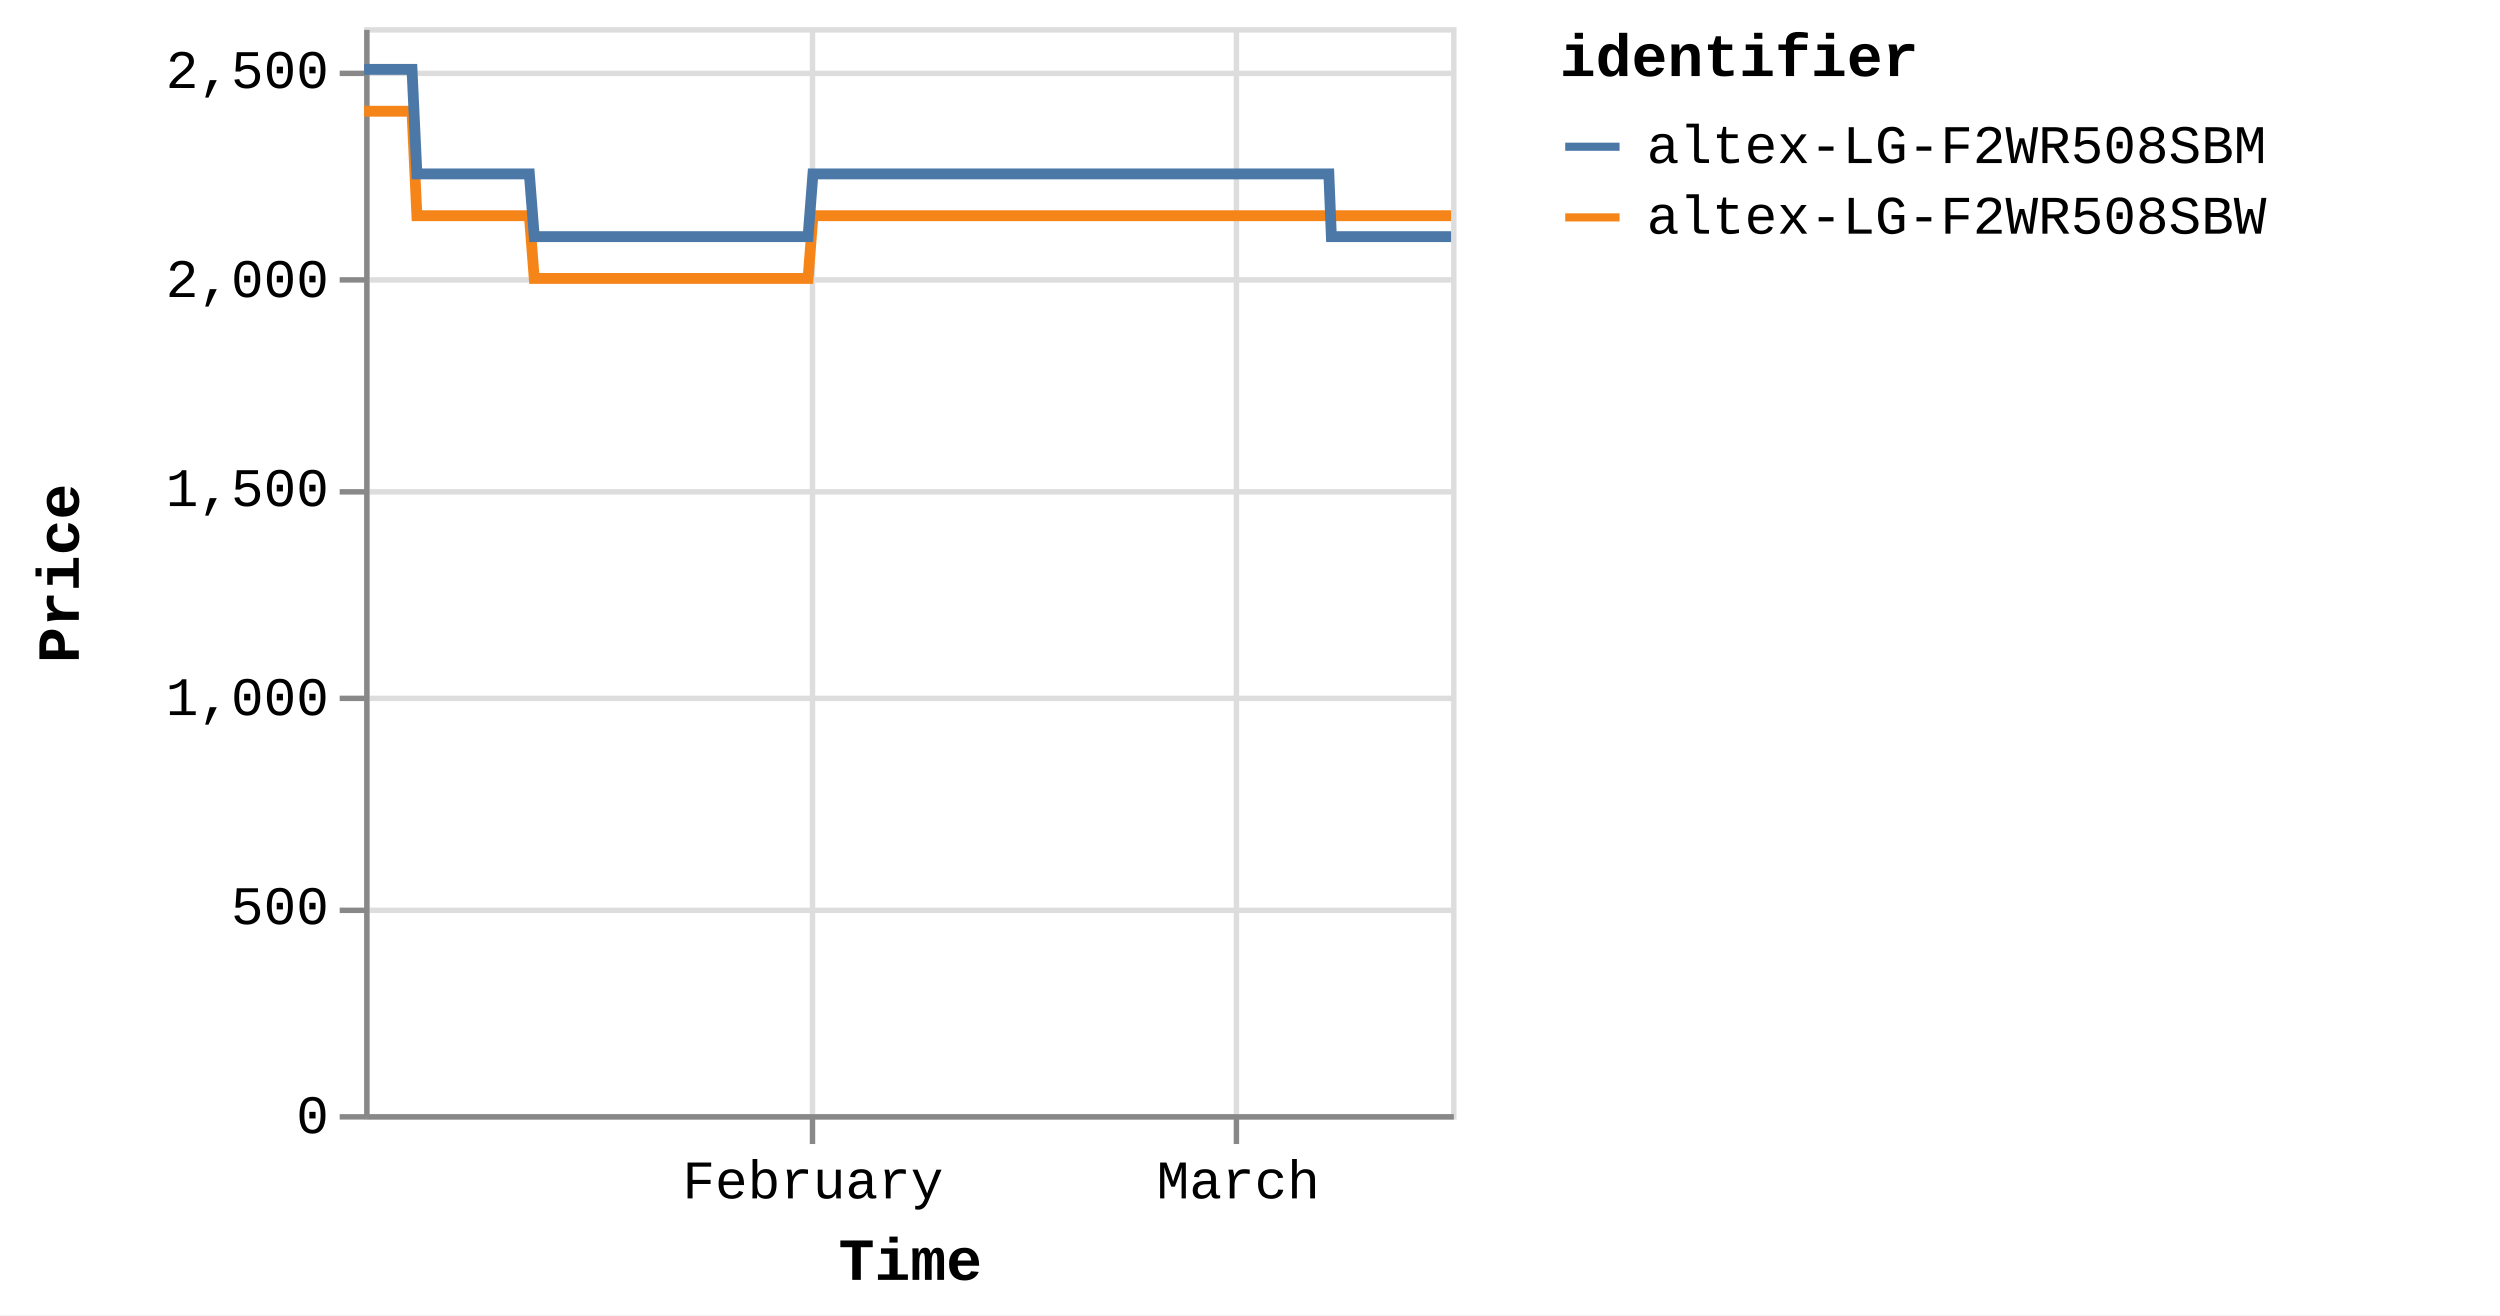
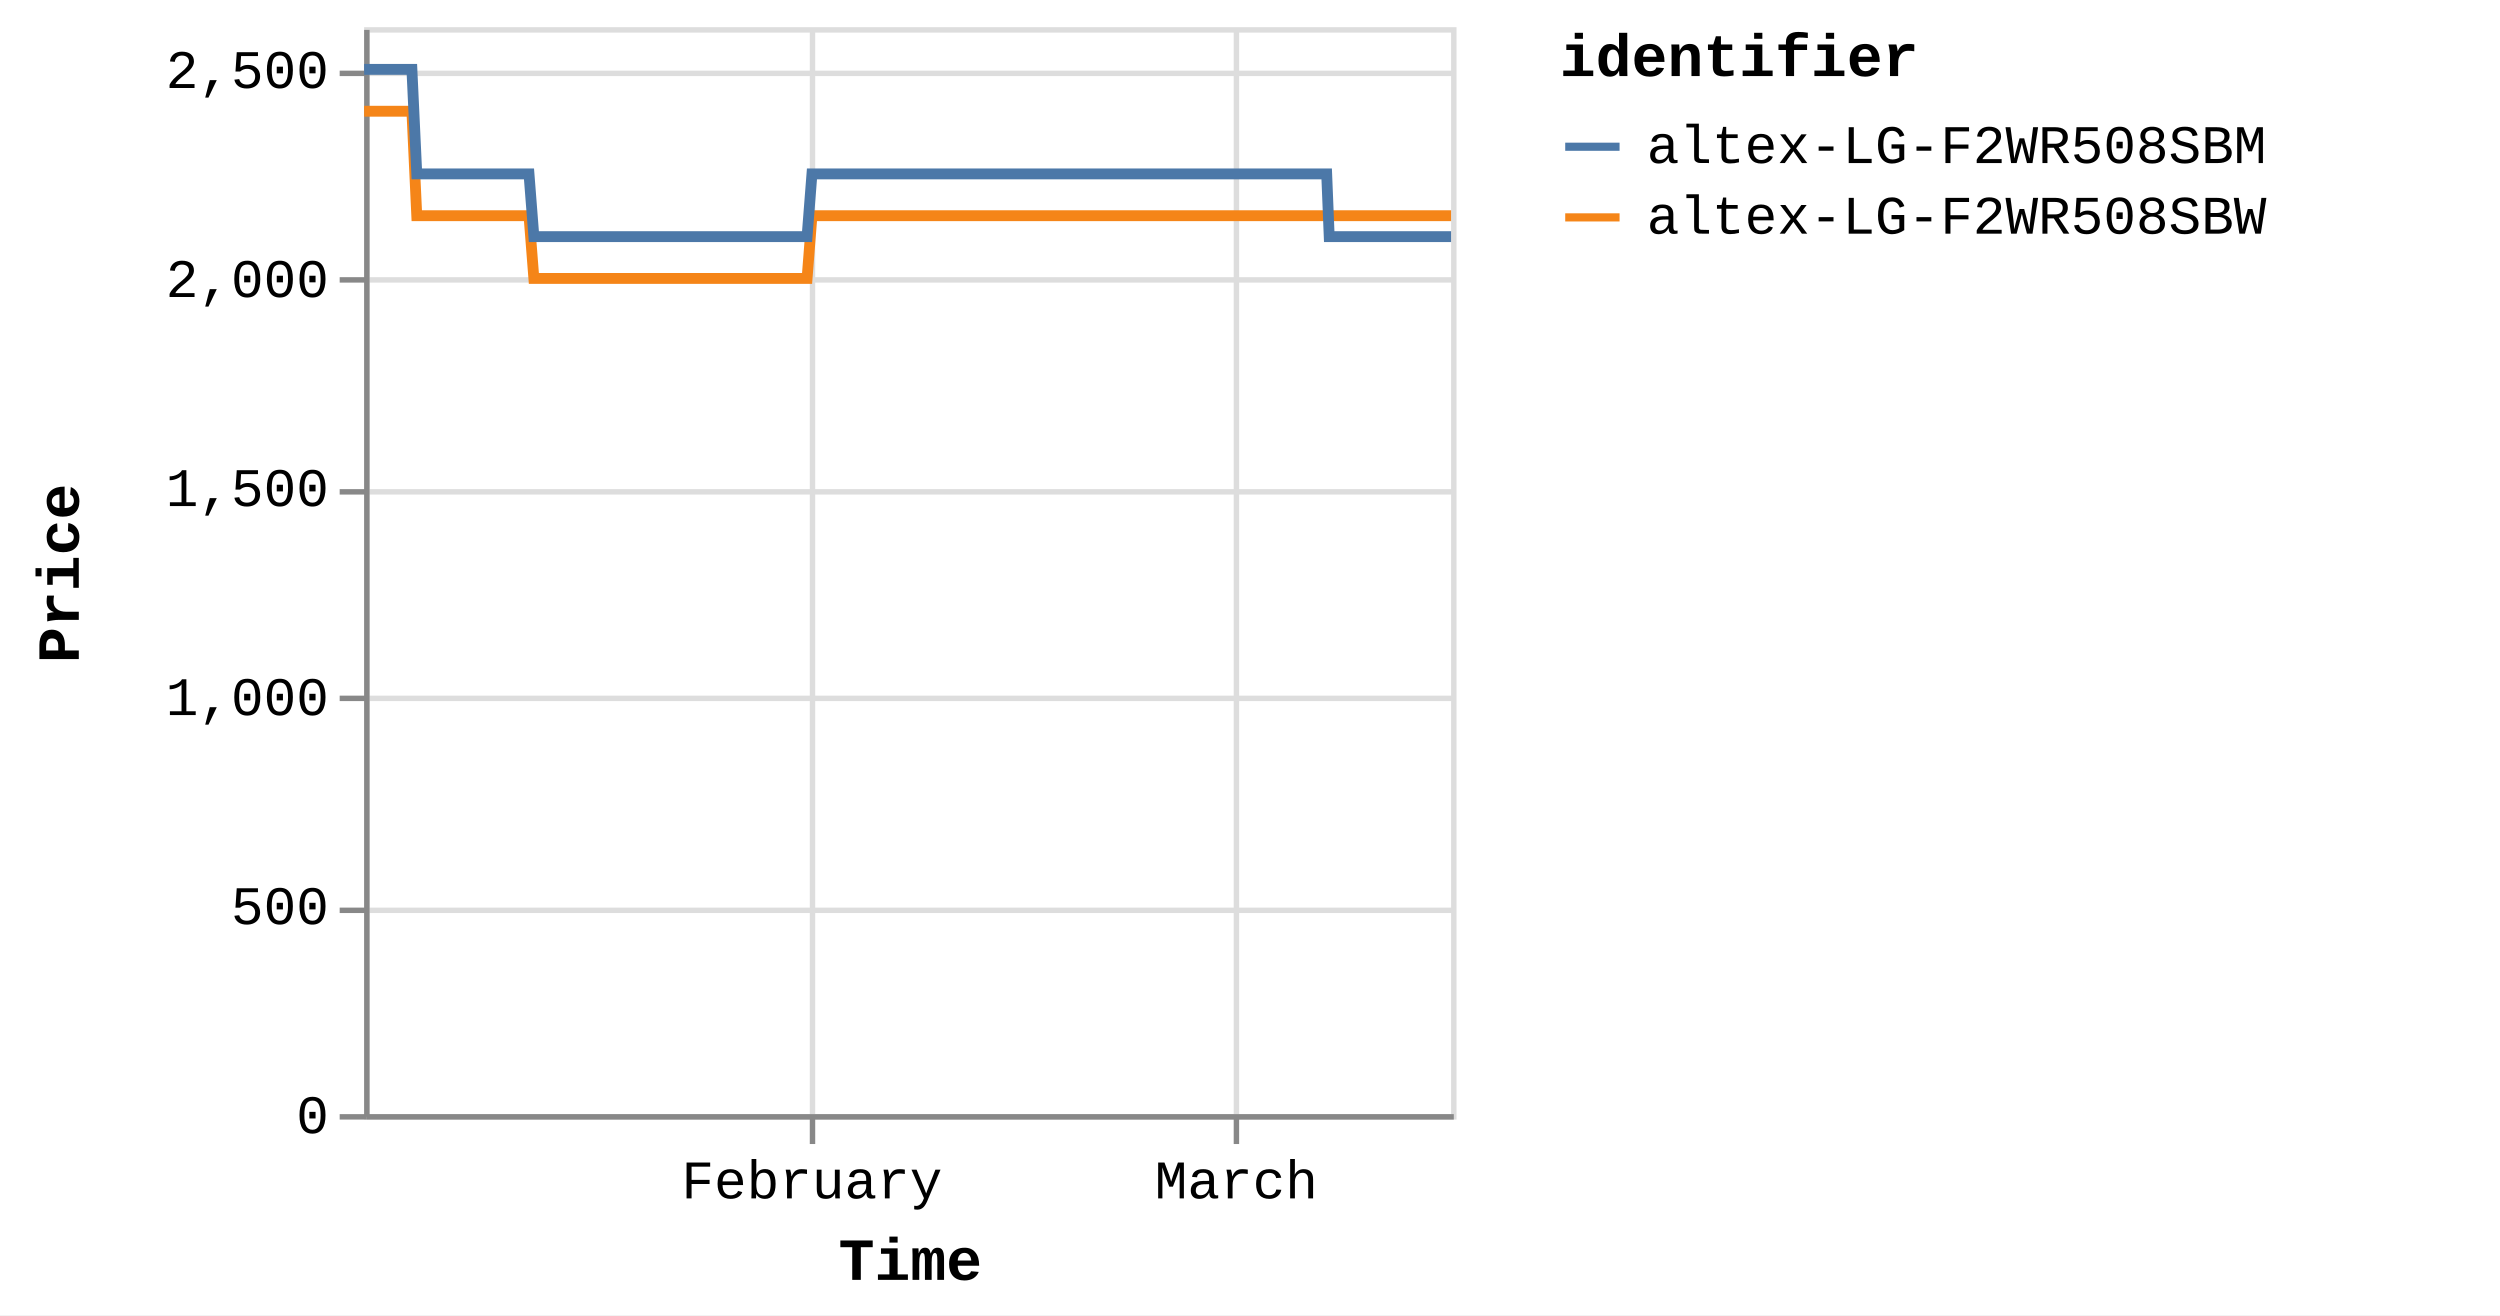
<svg xmlns="http://www.w3.org/2000/svg" version="1.1" class="marks" width="460" height="242" viewBox="0 0 460 242">
  <rect width="460" height="242" fill="white" />
  <g fill="none" stroke-miterlimit="10" transform="translate(67,5)">
    <g class="mark-group role-frame root" role="graphics-object" aria-roledescription="group mark container">
      <g transform="translate(0,0)">
        <path class="background" aria-hidden="true" d="M0.5,0.5h200v200h-200Z" stroke="#ddd" />
        <g>
          <g class="mark-group role-axis" aria-hidden="true">
            <g transform="translate(0.5,200.5)">
              <path class="background" aria-hidden="true" d="M0,0h0v0h0Z" pointer-events="none" />
              <g>
                <g class="mark-rule role-axis-grid" pointer-events="none">
                  <line transform="translate(82,-200)" x2="0" y2="200" stroke="#ddd" stroke-width="1" opacity="1" />
                  <line transform="translate(160,-200)" x2="0" y2="200" stroke="#ddd" stroke-width="1" opacity="1" />
                </g>
              </g>
              <path class="foreground" aria-hidden="true" d="" pointer-events="none" display="none" />
            </g>
          </g>
          <g class="mark-group role-axis" aria-hidden="true">
            <g transform="translate(0.5,0.5)">
              <path class="background" aria-hidden="true" d="M0,0h0v0h0Z" pointer-events="none" />
              <g>
                <g class="mark-rule role-axis-grid" pointer-events="none">
                  <line transform="translate(0,200)" x2="200" y2="0" stroke="#ddd" stroke-width="1" opacity="1" />
                  <line transform="translate(0,162)" x2="200" y2="0" stroke="#ddd" stroke-width="1" opacity="1" />
                  <line transform="translate(0,123)" x2="200" y2="0" stroke="#ddd" stroke-width="1" opacity="1" />
                  <line transform="translate(0,85)" x2="200" y2="0" stroke="#ddd" stroke-width="1" opacity="1" />
                  <line transform="translate(0,46)" x2="200" y2="0" stroke="#ddd" stroke-width="1" opacity="1" />
                  <line transform="translate(0,8)" x2="200" y2="0" stroke="#ddd" stroke-width="1" opacity="1" />
                </g>
              </g>
              <path class="foreground" aria-hidden="true" d="" pointer-events="none" display="none" />
            </g>
          </g>
-           <g class="mark-group role-axis" role="graphics-symbol" aria-roledescription="axis" aria-label="X-axis titled 'Time' for a time scale with values from Monday, 01 January 2024, 2:19:43 PM to Friday, 15 March 2024, 4:39:06 PM">
+           <g class="mark-group role-axis" role="graphics-symbol" aria-roledescription="axis" aria-label="X-axis titled 'Time' for a time scale with values from Monday, 01 January 2024, 2:19:43 PM to Friday, 15 March 2024, 8:38:13 PM">
            <g transform="translate(0.5,200.5)">
              <path class="background" aria-hidden="true" d="M0,0h0v0h0Z" pointer-events="none" />
              <g>
                <g class="mark-rule role-axis-tick" pointer-events="none">
                  <line transform="translate(82,0)" x2="0" y2="5" stroke="#888" stroke-width="1" opacity="1" />
                  <line transform="translate(160,0)" x2="0" y2="5" stroke="#888" stroke-width="1" opacity="1" />
                </g>
                <g class="mark-text role-axis-label" pointer-events="none">
-                   <text text-anchor="middle" transform="translate(82.06285,15)" font-family="Liberation Mono" font-size="10px" fill="#000" opacity="1">February</text>
-                   <text text-anchor="middle" transform="translate(160.3388,15)" font-family="Liberation Mono" font-size="10px" fill="#000" opacity="1">March</text>
+                   <text text-anchor="middle" transform="translate(81.87936,15)" font-family="Liberation Mono" font-size="10px" fill="#000" opacity="1">February</text>
+                   <text text-anchor="middle" transform="translate(159.9803,15)" font-family="Liberation Mono" font-size="10px" fill="#000" opacity="1">March</text>
                </g>
                <g class="mark-rule role-axis-domain" pointer-events="none">
                  <line transform="translate(0,0)" x2="200" y2="0" stroke="#888" stroke-width="1" opacity="1" />
                </g>
                <g class="mark-text role-axis-title" pointer-events="none">
                  <text text-anchor="middle" transform="translate(100,30)" font-family="Liberation Mono" font-size="11px" font-weight="bold" fill="#000" opacity="1">Time</text>
                </g>
              </g>
              <path class="foreground" aria-hidden="true" d="" pointer-events="none" display="none" />
            </g>
          </g>
          <g class="mark-group role-axis" role="graphics-symbol" aria-roledescription="axis" aria-label="Y-axis titled 'Price' for a linear scale with values from 0 to 2,600">
            <g transform="translate(0.5,0.5)">
              <path class="background" aria-hidden="true" d="M0,0h0v0h0Z" pointer-events="none" />
              <g>
                <g class="mark-rule role-axis-tick" pointer-events="none">
                  <line transform="translate(0,200)" x2="-5" y2="0" stroke="#888" stroke-width="1" opacity="1" />
                  <line transform="translate(0,162)" x2="-5" y2="0" stroke="#888" stroke-width="1" opacity="1" />
                  <line transform="translate(0,123)" x2="-5" y2="0" stroke="#888" stroke-width="1" opacity="1" />
                  <line transform="translate(0,85)" x2="-5" y2="0" stroke="#888" stroke-width="1" opacity="1" />
                  <line transform="translate(0,46)" x2="-5" y2="0" stroke="#888" stroke-width="1" opacity="1" />
                  <line transform="translate(0,8)" x2="-5" y2="0" stroke="#888" stroke-width="1" opacity="1" />
                </g>
                <g class="mark-text role-axis-label" pointer-events="none">
                  <text text-anchor="end" transform="translate(-7,203)" font-family="Liberation Mono" font-size="10px" fill="#000" opacity="1">0</text>
                  <text text-anchor="end" transform="translate(-7,164.5385)" font-family="Liberation Mono" font-size="10px" fill="#000" opacity="1">500</text>
                  <text text-anchor="end" transform="translate(-7,126.0769)" font-family="Liberation Mono" font-size="10px" fill="#000" opacity="1">1,000</text>
                  <text text-anchor="end" transform="translate(-7,87.61538)" font-family="Liberation Mono" font-size="10px" fill="#000" opacity="1">1,500</text>
                  <text text-anchor="end" transform="translate(-7,49.15385)" font-family="Liberation Mono" font-size="10px" fill="#000" opacity="1">2,000</text>
                  <text text-anchor="end" transform="translate(-7,10.69231)" font-family="Liberation Mono" font-size="10px" fill="#000" opacity="1">2,500</text>
                </g>
                <g class="mark-rule role-axis-domain" pointer-events="none">
                  <line transform="translate(0,200)" x2="0" y2="-200" stroke="#888" stroke-width="1" opacity="1" />
                </g>
                <g class="mark-text role-axis-title" pointer-events="none">
                  <text text-anchor="middle" transform="translate(-51,100) rotate(-90) translate(0,-2)" font-family="Liberation Mono" font-size="11px" font-weight="bold" fill="#000" opacity="1">Price</text>
                </g>
              </g>
              <path class="foreground" aria-hidden="true" d="" pointer-events="none" display="none" />
            </g>
          </g>
          <g class="mark-group role-scope pathgroup" role="graphics-object" aria-roledescription="group mark container">
            <g transform="translate(0,0)">
              <path class="background" aria-hidden="true" d="M0,0h200v200h-200Z" />
              <g>
                <g class="mark-line role-mark marks" role="graphics-object" aria-roledescription="line mark container">
-                   <path aria-label="Time: Jan 01, 2024; Price: 2399; identifier: altex-LG-F2WR508SBW" role="graphics-symbol" aria-roledescription="line mark" d="M0,15.462L0.283,15.462L0.71,15.462L1.61,15.462L2.06,15.462L2.533,15.462L2.963,15.462L3.409,15.462L4.309,15.462L4.759,15.462L5.233,15.462L5.663,15.462L6.107,15.462L7.008,15.462L7.459,15.462L7.931,15.462L8.365,15.462L8.808,15.462L9.709,34.692L10.158,34.692L10.631,34.692L11.063,34.692L11.506,34.692L12.407,34.692L12.856,34.692L13.328,34.692L13.76,34.692L14.205,34.692L15.108,34.692L15.555,34.692L16.027,34.692L16.459,34.692L16.905,34.692L17.807,34.692L18.258,34.692L18.731,34.692L19.162,34.692L19.603,34.692L20.507,34.692L20.956,34.692L21.435,34.692L21.862,34.692L22.303,34.692L23.206,34.692L23.656,34.692L24.129,34.692L24.559,34.692L25.002,34.692L25.904,34.692L26.354,34.692L26.829,34.692L27.26,34.692L27.702,34.692L28.603,34.692L29.054,34.692L29.526,34.692L29.958,34.692L30.401,34.692L31.301,46.231L31.75,46.231L32.222,46.231L32.654,46.231L33.099,46.231L34.002,46.231L34.449,46.231L34.92,46.231L35.352,46.231L35.799,46.231L36.702,46.231L37.152,46.231L37.627,46.231L38.057,46.231L38.498,46.231L39.4,46.231L39.852,46.231L40.325,46.231L40.756,46.231L41.197,46.231L42.099,46.231L42.551,46.231L43.025,46.231L43.455,46.231L43.896,46.231L44.798,46.231L45.248,46.231L45.723,46.231L46.152,46.231L46.597,46.231L47.498,46.231L47.948,46.231L48.422,46.231L48.853,46.231L49.295,46.231L50.197,46.231L50.644,46.231L51.116,46.231L51.55,46.231L51.995,46.231L52.894,46.231L53.344,46.231L53.815,46.231L54.248,46.231L54.693,46.231L55.597,46.231L56.048,46.231L56.523,46.231L56.95,46.231L57.392,46.231L58.295,46.231L58.747,46.231L59.221,46.231L59.651,46.231L60.091,46.231L60.994,46.231L61.445,46.231L61.92,46.231L62.349,46.231L62.791,46.231L63.694,46.231L64.143,46.231L64.619,46.231L65.05,46.231L65.49,46.231L66.391,46.231L66.842,46.231L67.309,46.231L67.74,46.231L68.19,46.231L69.089,46.231L69.54,46.231L70.002,46.231L70.438,46.231L70.887,46.231L71.788,46.231L72.238,46.231L72.702,46.231L73.138,46.231L73.588,46.231L74.487,46.231L74.938,46.231L75.405,46.231L75.837,46.231L76.287,46.231L77.186,46.231L77.636,46.231L78.104,46.231L78.542,46.231L78.985,46.231L79.885,46.231L80.335,46.231L80.804,46.231L81.235,46.231L81.685,46.231L82.584,34.692L83.035,34.692L83.503,34.692L83.934,34.692L84.384,34.692L85.284,34.692L85.733,34.692L86.201,34.692L86.633,34.692L87.083,34.692L87.983,34.692L88.433,34.692L88.897,34.692L89.332,34.692L89.784,34.692L90.684,34.692L91.133,34.692L91.596,34.692L92.031,34.692L92.481,34.692L93.381,34.692L93.833,34.692L94.301,34.692L94.732,34.692L95.18,34.692L96.08,34.692L96.53,34.692L96.999,34.692L97.431,34.692L97.88,34.692L98.779,34.692L99.23,34.692L99.697,34.692L100.132,34.692L100.579,34.692L101.479,34.692L101.93,34.692L102.396,34.692L102.83,34.692L103.278,34.692L104.178,34.692L104.629,34.692L105.094,34.692L105.528,34.692L105.979,34.692L106.877,34.692L107.327,34.692L107.792,34.692L108.227,34.692L108.677,34.692L109.578,34.692L110.027,34.692L110.49,34.692L110.926,34.692L111.376,34.692L112.276,34.692L112.725,34.692L113.196,34.692L113.626,34.692L114.075,34.692L114.974,34.692L115.424,34.692L115.892,34.692L116.331,34.692L116.774,34.692L117.674,34.692L118.124,34.692L118.592,34.692L119.025,34.692L119.473,34.692L120.823,34.692L121.291,34.692L121.723,34.692L122.173,34.692L123.073,34.692L123.522,34.692L123.99,34.692L124.424,34.692L124.872,34.692L125.772,34.692L126.221,34.692L126.685,34.692L127.121,34.692L127.57,34.692L128.471,34.692L128.923,34.692L129.385,34.692L129.82,34.692L130.27,34.692L131.17,34.692L131.621,34.692L132.09,34.692L132.525,34.692L132.969,34.692L133.87,34.692L134.319,34.692L134.786,34.692L135.22,34.692L135.669,34.692L136.568,34.692L137.018,34.692L137.487,34.692L137.92,34.692L138.368,34.692L139.267,34.692L139.717,34.692L140.185,34.692L140.619,34.692L141.067,34.692L141.967,34.692L142.416,34.692L142.882,34.692L143.316,34.692L143.768,34.692L144.666,34.692L145.115,34.692L145.579,34.692L146.015,34.692L146.464,34.692L147.364,34.692L147.815,34.692L148.278,34.692L148.717,34.692L149.164,34.692L150.064,34.692L150.515,34.692L150.982,34.692L151.415,34.692L151.863,34.692L152.763,34.692L153.214,34.692L153.68,34.692L154.114,34.692L154.562,34.692L155.462,34.692L155.912,34.692L156.379,34.692L156.814,34.692L157.262,34.692L158.161,34.692L158.611,34.692L159.077,34.692L159.51,34.692L159.96,34.692L160.86,34.692L161.312,34.692L161.778,34.692L162.211,34.692L162.66,34.692L163.56,34.692L164.01,34.692L164.477,34.692L164.909,34.692L165.359,34.692L166.259,34.692L166.708,34.692L167.172,34.692L167.608,34.692L168.059,34.692L168.999,34.692L169.614,34.692L169.883,34.692L170.31,34.692L170.758,34.692L171.657,34.692L172.107,34.692L172.577,34.692L173.007,34.692L173.456,34.692L174.356,34.692L174.81,34.692L175.276,34.692L175.71,34.692L176.156,34.692L177.055,34.692L177.506,34.692L177.973,34.692L178.405,34.692L178.856,34.692L179.755,34.692L180.211,34.692L180.672,34.692L181.104,34.692L181.554,34.692L182.454,34.692L182.904,34.692L183.366,34.692L183.806,34.692L184.253,34.692L185.153,34.692L185.606,34.692L186.066,34.692L186.504,34.692L186.952,34.692L187.854,34.692L188.302,34.692L188.772,34.692L189.205,34.692L189.652,34.692L190.552,34.692L191.001,34.692L191.47,34.692L191.905,34.692L192.35,34.692L193.251,34.692L193.704,34.692L194.17,34.692L194.601,34.692L195.05,34.692L195.95,34.692L196.4,34.692L196.869,34.692L197.301,34.692L197.749,34.692L198.648,34.692L199.102,34.692L199.567,34.692L200,34.692" stroke="#f58518" stroke-width="2" />
+                   <path aria-label="Time: Jan 01, 2024; Price: 2399; identifier: altex-LG-F2WR508SBW" role="graphics-symbol" aria-roledescription="line mark" d="M0,15.462L0.282,15.462L0.708,15.462L1.606,15.462L2.056,15.462L2.527,15.462L2.956,15.462L3.401,15.462L4.299,15.462L4.748,15.462L5.221,15.462L5.65,15.462L6.094,15.462L6.993,15.462L7.442,15.462L7.913,15.462L8.346,15.462L8.788,15.462L9.687,34.692L10.135,34.692L10.607,34.692L11.038,34.692L11.481,34.692L12.379,34.692L12.828,34.692L13.298,34.692L13.729,34.692L14.174,34.692L15.074,34.692L15.521,34.692L15.991,34.692L16.422,34.692L16.867,34.692L17.767,34.692L18.217,34.692L18.689,34.692L19.119,34.692L19.56,34.692L20.461,34.692L20.909,34.692L21.387,34.692L21.813,34.692L22.253,34.692L23.154,34.692L23.603,34.692L24.075,34.692L24.504,34.692L24.946,34.692L25.846,34.692L26.296,34.692L26.769,34.692L27.199,34.692L27.64,34.692L28.539,34.692L28.989,34.692L29.46,34.692L29.891,34.692L30.333,34.692L31.231,46.231L31.679,46.231L32.149,46.231L32.581,46.231L33.025,46.231L33.926,46.231L34.372,46.231L34.842,46.231L35.273,46.231L35.719,46.231L36.62,46.231L37.069,46.231L37.543,46.231L37.972,46.231L38.412,46.231L39.312,46.231L39.763,46.231L40.235,46.231L40.665,46.231L41.105,46.231L42.005,46.231L42.456,46.231L42.929,46.231L43.357,46.231L43.798,46.231L44.698,46.231L45.147,46.231L45.62,46.231L46.049,46.231L46.493,46.231L47.392,46.231L47.841,46.231L48.314,46.231L48.744,46.231L49.184,46.231L50.084,46.231L50.531,46.231L51.002,46.231L51.435,46.231L51.878,46.231L52.776,46.231L53.224,46.231L53.695,46.231L54.126,46.231L54.571,46.231L55.473,46.231L55.923,46.231L56.396,46.231L56.823,46.231L57.264,46.231L58.164,46.231L58.615,46.231L59.089,46.231L59.518,46.231L59.957,46.231L60.858,46.231L61.308,46.231L61.781,46.231L62.21,46.231L62.651,46.231L63.552,46.231L64,46.231L64.475,46.231L64.905,46.231L65.343,46.231L66.242,46.231L66.693,46.231L67.158,46.231L67.589,46.231L68.038,46.231L68.934,46.231L69.384,46.231L69.845,46.231L70.281,46.231L70.729,46.231L71.628,46.231L72.076,46.231L72.539,46.231L72.974,46.231L73.423,46.231L74.321,46.231L74.771,46.231L75.237,46.231L75.668,46.231L76.116,46.231L77.013,46.231L77.462,46.231L77.929,46.231L78.367,46.231L78.809,46.231L79.706,46.231L80.156,46.231L80.623,46.231L81.053,46.231L81.502,46.231L82.4,34.692L82.849,34.692L83.316,34.692L83.746,34.692L84.195,34.692L85.094,34.692L85.542,34.692L86.008,34.692L86.439,34.692L86.888,34.692L87.786,34.692L88.235,34.692L88.698,34.692L89.133,34.692L89.583,34.692L90.482,34.692L90.929,34.692L91.391,34.692L91.825,34.692L92.274,34.692L93.172,34.692L93.623,34.692L94.09,34.692L94.52,34.692L94.968,34.692L95.865,34.692L96.314,34.692L96.782,34.692L97.213,34.692L97.661,34.692L98.559,34.692L99.008,34.692L99.474,34.692L99.908,34.692L100.354,34.692L101.252,34.692L101.702,34.692L102.167,34.692L102.6,34.692L103.047,34.692L103.945,34.692L104.395,34.692L104.859,34.692L105.292,34.692L105.742,34.692L106.638,34.692L107.087,34.692L107.551,34.692L107.985,34.692L108.434,34.692L109.333,34.692L109.781,34.692L110.243,34.692L110.678,34.692L111.127,34.692L112.025,34.692L112.473,34.692L112.942,34.692L113.372,34.692L113.82,34.692L114.717,34.692L115.166,34.692L115.632,34.692L116.071,34.692L116.513,34.692L117.411,34.692L117.86,34.692L118.327,34.692L118.759,34.692L119.206,34.692L120.553,34.692L121.019,34.692L121.451,34.692L121.9,34.692L122.797,34.692L123.246,34.692L123.713,34.692L124.146,34.692L124.592,34.692L125.491,34.692L125.938,34.692L126.402,34.692L126.837,34.692L127.285,34.692L128.184,34.692L128.634,34.692L129.095,34.692L129.53,34.692L129.979,34.692L130.876,34.692L131.327,34.692L131.794,34.692L132.228,34.692L132.671,34.692L133.571,34.692L134.019,34.692L134.484,34.692L134.918,34.692L135.366,34.692L136.262,34.692L136.712,34.692L137.179,34.692L137.611,34.692L138.059,34.692L138.956,34.692L139.404,34.692L139.872,34.692L140.304,34.692L140.752,34.692L141.649,34.692L142.098,34.692L142.563,34.692L142.995,34.692L143.447,34.692L144.342,34.692L144.791,34.692L145.253,34.692L145.688,34.692L146.137,34.692L147.035,34.692L147.485,34.692L147.947,34.692L148.384,34.692L148.83,34.692L149.728,34.692L150.179,34.692L150.645,34.692L151.076,34.692L151.523,34.692L152.421,34.692L152.871,34.692L153.336,34.692L153.77,34.692L154.217,34.692L155.115,34.692L155.563,34.692L156.03,34.692L156.464,34.692L156.91,34.692L157.808,34.692L158.256,34.692L158.721,34.692L159.154,34.692L159.603,34.692L160.5,34.692L160.951,34.692L161.417,34.692L161.848,34.692L162.297,34.692L163.194,34.692L163.643,34.692L164.109,34.692L164.54,34.692L164.99,34.692L165.887,34.692L166.336,34.692L166.799,34.692L167.234,34.692L167.683,34.692L168.622,34.692L169.235,34.692L169.503,34.692L169.93,34.692L170.376,34.692L171.273,34.692L171.722,34.692L172.191,34.692L172.621,34.692L173.068,34.692L173.966,34.692L174.419,34.692L174.884,34.692L175.317,34.692L175.762,34.692L176.659,34.692L177.11,34.692L177.575,34.692L178.006,34.692L178.456,34.692L179.353,34.692L179.808,34.692L180.268,34.692L180.699,34.692L181.148,34.692L182.047,34.692L182.495,34.692L182.956,34.692L183.395,34.692L183.841,34.692L184.739,34.692L185.191,34.692L185.65,34.692L186.087,34.692L186.534,34.692L187.434,34.692L187.881,34.692L188.349,34.692L188.782,34.692L189.228,34.692L190.126,34.692L190.574,34.692L191.042,34.692L191.476,34.692L191.92,34.692L192.819,34.692L193.27,34.692L193.736,34.692L194.166,34.692L194.614,34.692L195.511,34.692L195.961,34.692L196.429,34.692L196.86,34.692L197.307,34.692L198.204,34.692L198.657,34.692L199.12,34.692L199.553,34.692L200,34.692" stroke="#f58518" stroke-width="2" />
                </g>
              </g>
              <path class="foreground" aria-hidden="true" d="" display="none" />
            </g>
            <g transform="translate(0,0)">
              <path class="background" aria-hidden="true" d="M0,0h200v200h-200Z" />
              <g>
                <g class="mark-line role-mark marks" role="graphics-object" aria-roledescription="line mark container">
-                   <path aria-label="Time: Jan 01, 2024; Price: 2499; identifier: altex-LG-F2WR508SBM" role="graphics-symbol" aria-roledescription="line mark" d="M0,7.769L0.283,7.769L0.71,7.769L1.61,7.769L2.06,7.769L2.533,7.769L2.963,7.769L3.409,7.769L4.309,7.769L4.759,7.769L5.233,7.769L5.663,7.769L6.108,7.769L7.008,7.769L7.459,7.769L7.931,7.769L8.365,7.769L8.808,7.769L9.709,27L10.158,27L10.631,27L11.063,27L11.506,27L12.407,27L12.856,27L13.328,27L13.76,27L14.205,27L15.108,27L15.555,27L16.027,27L16.459,27L16.905,27L17.807,27L18.258,27L18.731,27L19.162,27L19.604,27L20.507,27L20.956,27L21.435,27L21.862,27L22.303,27L23.206,27L23.656,27L24.129,27L24.559,27L25.002,27L25.904,27L26.355,27L26.829,27L27.26,27L27.702,27L28.603,27L29.054,27L29.526,27L29.958,27L30.401,27L31.301,38.538L31.75,38.538L32.222,38.538L32.654,38.538L33.1,38.538L34.002,38.538L34.449,38.538L34.92,38.538L35.352,38.538L35.799,38.538L36.702,38.538L37.152,38.538L37.627,38.538L38.057,38.538L38.498,38.538L39.4,38.538L39.852,38.538L40.325,38.538L40.757,38.538L41.197,38.538L42.099,38.538L42.551,38.538L43.025,38.538L43.455,38.538L43.896,38.538L44.798,38.538L45.248,38.538L45.723,38.538L46.152,38.538L46.597,38.538L47.498,38.538L47.948,38.538L48.422,38.538L48.854,38.538L49.295,38.538L50.197,38.538L50.644,38.538L51.116,38.538L51.55,38.538L51.995,38.538L52.894,38.538L53.344,38.538L53.815,38.538L54.248,38.538L54.693,38.538L55.597,38.538L56.048,38.538L56.523,38.538L56.95,38.538L57.393,38.538L58.295,38.538L58.747,38.538L59.221,38.538L59.652,38.538L60.091,38.538L60.995,38.538L61.445,38.538L61.92,38.538L62.349,38.538L62.791,38.538L63.695,38.538L64.144,38.538L64.619,38.538L65.05,38.538L65.49,38.538L66.391,38.538L66.842,38.538L67.309,38.538L67.74,38.538L68.191,38.538L69.089,38.538L69.54,38.538L70.002,38.538L70.438,38.538L70.888,38.538L71.788,38.538L72.238,38.538L72.702,38.538L73.138,38.538L73.588,38.538L74.487,38.538L74.938,38.538L75.405,38.538L75.838,38.538L76.287,38.538L77.186,38.538L77.636,38.538L78.104,38.538L78.542,38.538L78.985,38.538L79.885,38.538L80.335,38.538L80.804,38.538L81.235,38.538L81.685,38.538L82.584,27L83.035,27L83.503,27L83.934,27L84.384,27L85.284,27L85.734,27L86.201,27L86.633,27L87.083,27L87.983,27L88.433,27L88.897,27L89.332,27L89.784,27L90.684,27L91.133,27L91.596,27L92.031,27L92.481,27L93.381,27L93.833,27L94.301,27L94.732,27L95.18,27L96.08,27L96.53,27L96.999,27L97.431,27L97.88,27L98.78,27L99.23,27L99.697,27L100.132,27L100.579,27L101.479,27L101.93,27L102.396,27L102.83,27L103.278,27L104.179,27L104.629,27L105.094,27L105.529,27L105.979,27L106.877,27L107.327,27L107.792,27L108.227,27L108.677,27L109.578,27L110.027,27L110.49,27L110.926,27L111.376,27L112.276,27L112.725,27L113.196,27L113.626,27L114.075,27L114.974,27L115.425,27L115.892,27L116.331,27L116.774,27L117.674,27L118.124,27L118.592,27L119.025,27L119.473,27L120.823,27L121.291,27L121.723,27L122.173,27L123.073,27L123.523,27L123.99,27L124.425,27L124.872,27L125.773,27L126.221,27L126.685,27L127.121,27L127.571,27L128.471,27L128.923,27L129.385,27L129.821,27L130.27,27L131.17,27L131.621,27L132.09,27L132.525,27L132.969,27L133.87,27L134.319,27L134.786,27L135.22,27L135.67,27L136.568,27L137.018,27L137.487,27L137.92,27L138.368,27L139.268,27L139.717,27L140.185,27L140.619,27L141.067,27L141.967,27L142.416,27L142.883,27L143.316,27L143.768,27L144.666,27L145.115,27L145.579,27L146.015,27L146.464,27L147.364,27L147.816,27L148.278,27L148.717,27L149.164,27L150.064,27L150.515,27L150.982,27L151.415,27L151.863,27L152.763,27L153.214,27L153.68,27L154.114,27L154.562,27L155.462,27L155.912,27L156.379,27L156.814,27L157.262,27L158.162,27L158.611,27L159.077,27L159.511,27L159.96,27L160.86,27L161.312,27L161.778,27L162.211,27L162.66,27L163.56,27L164.01,27L164.477,27L164.909,27L165.359,27L166.259,27L166.708,27L167.173,27L167.608,27L168.059,27L169,27L169.614,27L169.883,27L170.311,27L170.758,27L171.657,27L172.107,27L172.577,27L173.008,27L173.456,27L174.356,27L174.81,27L175.276,27L175.71,27L176.156,27L177.055,27L177.507,27L177.973,38.538L178.405,38.538L178.856,38.538L179.755,38.538L180.211,38.538L180.672,38.538L181.104,38.538L181.554,38.538L182.455,38.538L182.904,38.538L183.366,38.538L183.806,38.538L184.253,38.538L185.153,38.538L185.606,38.538L186.066,38.538L186.504,38.538L186.952,38.538L187.854,38.538L188.302,38.538L188.772,38.538L189.205,38.538L189.652,38.538L190.552,38.538L191.001,38.538L191.47,38.538L191.905,38.538L192.351,38.538L193.251,38.538L193.704,38.538L194.17,38.538L194.601,38.538L195.05,38.538L195.95,38.538L196.4,38.538L196.87,38.538L197.301,38.538L197.749,38.538L198.649,38.538L199.102,38.538L199.567,38.538L200,38.538" stroke="#4c78a8" stroke-width="2" />
+                   <path aria-label="Time: Jan 01, 2024; Price: 2499; identifier: altex-LG-F2WR508SBM" role="graphics-symbol" aria-roledescription="line mark" d="M0,7.769L0.282,7.769L0.709,7.769L1.606,7.769L2.056,7.769L2.527,7.769L2.956,7.769L3.401,7.769L4.3,7.769L4.749,7.769L5.221,7.769L5.65,7.769L6.094,7.769L6.993,7.769L7.442,7.769L7.913,7.769L8.346,7.769L8.789,7.769L9.687,27L10.136,27L10.607,27L11.038,27L11.481,27L12.379,27L12.828,27L13.298,27L13.729,27L14.174,27L15.074,27L15.521,27L15.991,27L16.422,27L16.867,27L17.767,27L18.217,27L18.689,27L19.119,27L19.56,27L20.461,27L20.909,27L21.387,27L21.813,27L22.253,27L23.154,27L23.603,27L24.076,27L24.504,27L24.946,27L25.846,27L26.296,27L26.769,27L27.199,27L27.64,27L28.539,27L28.989,27L29.46,27L29.891,27L30.333,27L31.231,38.538L31.679,38.538L32.15,38.538L32.581,38.538L33.026,38.538L33.926,38.538L34.372,38.538L34.842,38.538L35.273,38.538L35.719,38.538L36.62,38.538L37.069,38.538L37.543,38.538L37.972,38.538L38.412,38.538L39.312,38.538L39.763,38.538L40.235,38.538L40.666,38.538L41.105,38.538L42.005,38.538L42.456,38.538L42.929,38.538L43.358,38.538L43.798,38.538L44.698,38.538L45.147,38.538L45.621,38.538L46.049,38.538L46.493,38.538L47.392,38.538L47.841,38.538L48.314,38.538L48.744,38.538L49.184,38.538L50.085,38.538L50.531,38.538L51.002,38.538L51.435,38.538L51.878,38.538L52.776,38.538L53.225,38.538L53.695,38.538L54.126,38.538L54.571,38.538L55.473,38.538L55.923,38.538L56.396,38.538L56.823,38.538L57.264,38.538L58.165,38.538L58.615,38.538L59.089,38.538L59.518,38.538L59.957,38.538L60.858,38.538L61.308,38.538L61.782,38.538L62.21,38.538L62.651,38.538L63.552,38.538L64,38.538L64.475,38.538L64.905,38.538L65.344,38.538L66.242,38.538L66.693,38.538L67.158,38.538L67.589,38.538L68.038,38.538L68.934,38.538L69.384,38.538L69.845,38.538L70.281,38.538L70.729,38.538L71.628,38.538L72.077,38.538L72.54,38.538L72.974,38.538L73.423,38.538L74.321,38.538L74.771,38.538L75.237,38.538L75.668,38.538L76.117,38.538L77.013,38.538L77.462,38.538L77.929,38.538L78.367,38.538L78.809,38.538L79.706,38.538L80.156,38.538L80.623,38.538L81.053,38.538L81.502,38.538L82.4,27L82.849,27L83.316,27L83.746,27L84.195,27L85.094,27L85.542,27L86.009,27L86.439,27L86.889,27L87.786,27L88.235,27L88.698,27L89.133,27L89.583,27L90.482,27L90.929,27L91.391,27L91.826,27L92.274,27L93.172,27L93.623,27L94.09,27L94.52,27L94.968,27L95.865,27L96.315,27L96.782,27L97.213,27L97.661,27L98.559,27L99.008,27L99.474,27L99.908,27L100.354,27L101.252,27L101.702,27L102.167,27L102.601,27L103.047,27L103.946,27L104.395,27L104.859,27L105.293,27L105.742,27L106.638,27L107.087,27L107.551,27L107.985,27L108.434,27L109.333,27L109.781,27L110.243,27L110.678,27L111.127,27L112.025,27L112.473,27L112.943,27L113.372,27L113.82,27L114.717,27L115.166,27L115.633,27L116.071,27L116.513,27L117.411,27L117.86,27L118.327,27L118.759,27L119.206,27L120.553,27L121.02,27L121.451,27L121.9,27L122.798,27L123.246,27L123.713,27L124.146,27L124.593,27L125.491,27L125.939,27L126.402,27L126.837,27L127.285,27L128.184,27L128.634,27L129.095,27L129.53,27L129.979,27L130.876,27L131.327,27L131.794,27L132.229,27L132.672,27L133.571,27L134.019,27L134.484,27L134.918,27L135.366,27L136.263,27L136.712,27L137.179,27L137.611,27L138.059,27L138.956,27L139.404,27L139.872,27L140.304,27L140.752,27L141.649,27L142.098,27L142.563,27L142.996,27L143.447,27L144.342,27L144.791,27L145.253,27L145.688,27L146.137,27L147.035,27L147.485,27L147.947,27L148.384,27L148.83,27L149.728,27L150.179,27L150.645,27L151.076,27L151.523,27L152.421,27L152.871,27L153.336,27L153.77,27L154.217,27L155.115,27L155.564,27L156.03,27L156.464,27L156.91,27L157.808,27L158.256,27L158.721,27L159.154,27L159.603,27L160.501,27L160.951,27L161.417,27L161.848,27L162.297,27L163.194,27L163.643,27L164.109,27L164.54,27L164.99,27L165.887,27L166.336,27L166.799,27L167.234,27L167.683,27L168.622,27L169.235,27L169.503,27L169.93,27L170.376,27L171.273,27L171.722,27L172.191,27L172.621,27L173.069,27L173.966,27L174.419,27L174.884,27L175.317,27L175.762,27L176.659,27L177.11,27L177.575,38.538L178.007,38.538L178.456,38.538L179.353,38.538L179.808,38.538L180.268,38.538L180.699,38.538L181.148,38.538L182.047,38.538L182.495,38.538L182.956,38.538L183.395,38.538L183.841,38.538L184.739,38.538L185.191,38.538L185.65,38.538L186.087,38.538L186.534,38.538L187.434,38.538L187.881,38.538L188.35,38.538L188.782,38.538L189.228,38.538L190.126,38.538L190.574,38.538L191.042,38.538L191.476,38.538L191.921,38.538L192.819,38.538L193.271,38.538L193.736,38.538L194.166,38.538L194.614,38.538L195.512,38.538L195.961,38.538L196.429,38.538L196.86,38.538L197.307,38.538L198.204,38.538L198.657,38.538L199.12,38.538L199.553,38.538L200,38.538" stroke="#4c78a8" stroke-width="2" />
                </g>
              </g>
              <path class="foreground" aria-hidden="true" d="" display="none" />
            </g>
          </g>
          <g class="mark-group role-legend" role="graphics-symbol" aria-roledescription="legend" aria-label="Symbol legend titled 'identifier' for stroke color with 2 values: altex-LG-F2WR508SBM, altex-LG-F2WR508SBW">
            <g transform="translate(220,0)">
              <path class="background" aria-hidden="true" d="M0,0h168v40h-168Z" pointer-events="none" />
              <g>
                <g class="mark-group role-legend-entry">
                  <g transform="translate(0,16)">
                    <path class="background" aria-hidden="true" d="M0,0h0v0h0Z" pointer-events="none" />
                    <g>
                      <g class="mark-group role-scope" role="graphics-object" aria-roledescription="group mark container">
                        <g transform="translate(0,0)">
                          <path class="background" aria-hidden="true" d="M0,0h168v11h-168Z" pointer-events="none" opacity="1" />
                          <g>
                            <g class="mark-symbol role-legend-symbol" pointer-events="none">
                              <path transform="translate(6,6)" d="M-5,0L5,0" stroke="#4c78a8" stroke-width="1.5" opacity="1" />
                            </g>
                            <g class="mark-text role-legend-label" pointer-events="none">
                              <text text-anchor="start" transform="translate(16,9)" font-family="Liberation Mono" font-size="10px" fill="#000" opacity="1">altex-LG-F2WR508SBM</text>
                            </g>
                          </g>
                          <path class="foreground" aria-hidden="true" d="" pointer-events="none" display="none" />
                        </g>
                        <g transform="translate(0,13)">
                          <path class="background" aria-hidden="true" d="M0,0h168v11h-168Z" pointer-events="none" opacity="1" />
                          <g>
                            <g class="mark-symbol role-legend-symbol" pointer-events="none">
                              <path transform="translate(6,6)" d="M-5,0L5,0" stroke="#f58518" stroke-width="1.5" opacity="1" />
                            </g>
                            <g class="mark-text role-legend-label" pointer-events="none">
                              <text text-anchor="start" transform="translate(16,9)" font-family="Liberation Mono" font-size="10px" fill="#000" opacity="1">altex-LG-F2WR508SBW</text>
                            </g>
                          </g>
                          <path class="foreground" aria-hidden="true" d="" pointer-events="none" display="none" />
                        </g>
                      </g>
                    </g>
                    <path class="foreground" aria-hidden="true" d="" pointer-events="none" display="none" />
                  </g>
                </g>
                <g class="mark-text role-legend-title" pointer-events="none">
                  <text text-anchor="start" transform="translate(0,9)" font-family="Liberation Mono" font-size="11px" font-weight="bold" fill="#000" opacity="1">identifier</text>
                </g>
              </g>
              <path class="foreground" aria-hidden="true" d="" pointer-events="none" display="none" />
            </g>
          </g>
        </g>
        <path class="foreground" aria-hidden="true" d="" display="none" />
      </g>
    </g>
  </g>
</svg>
